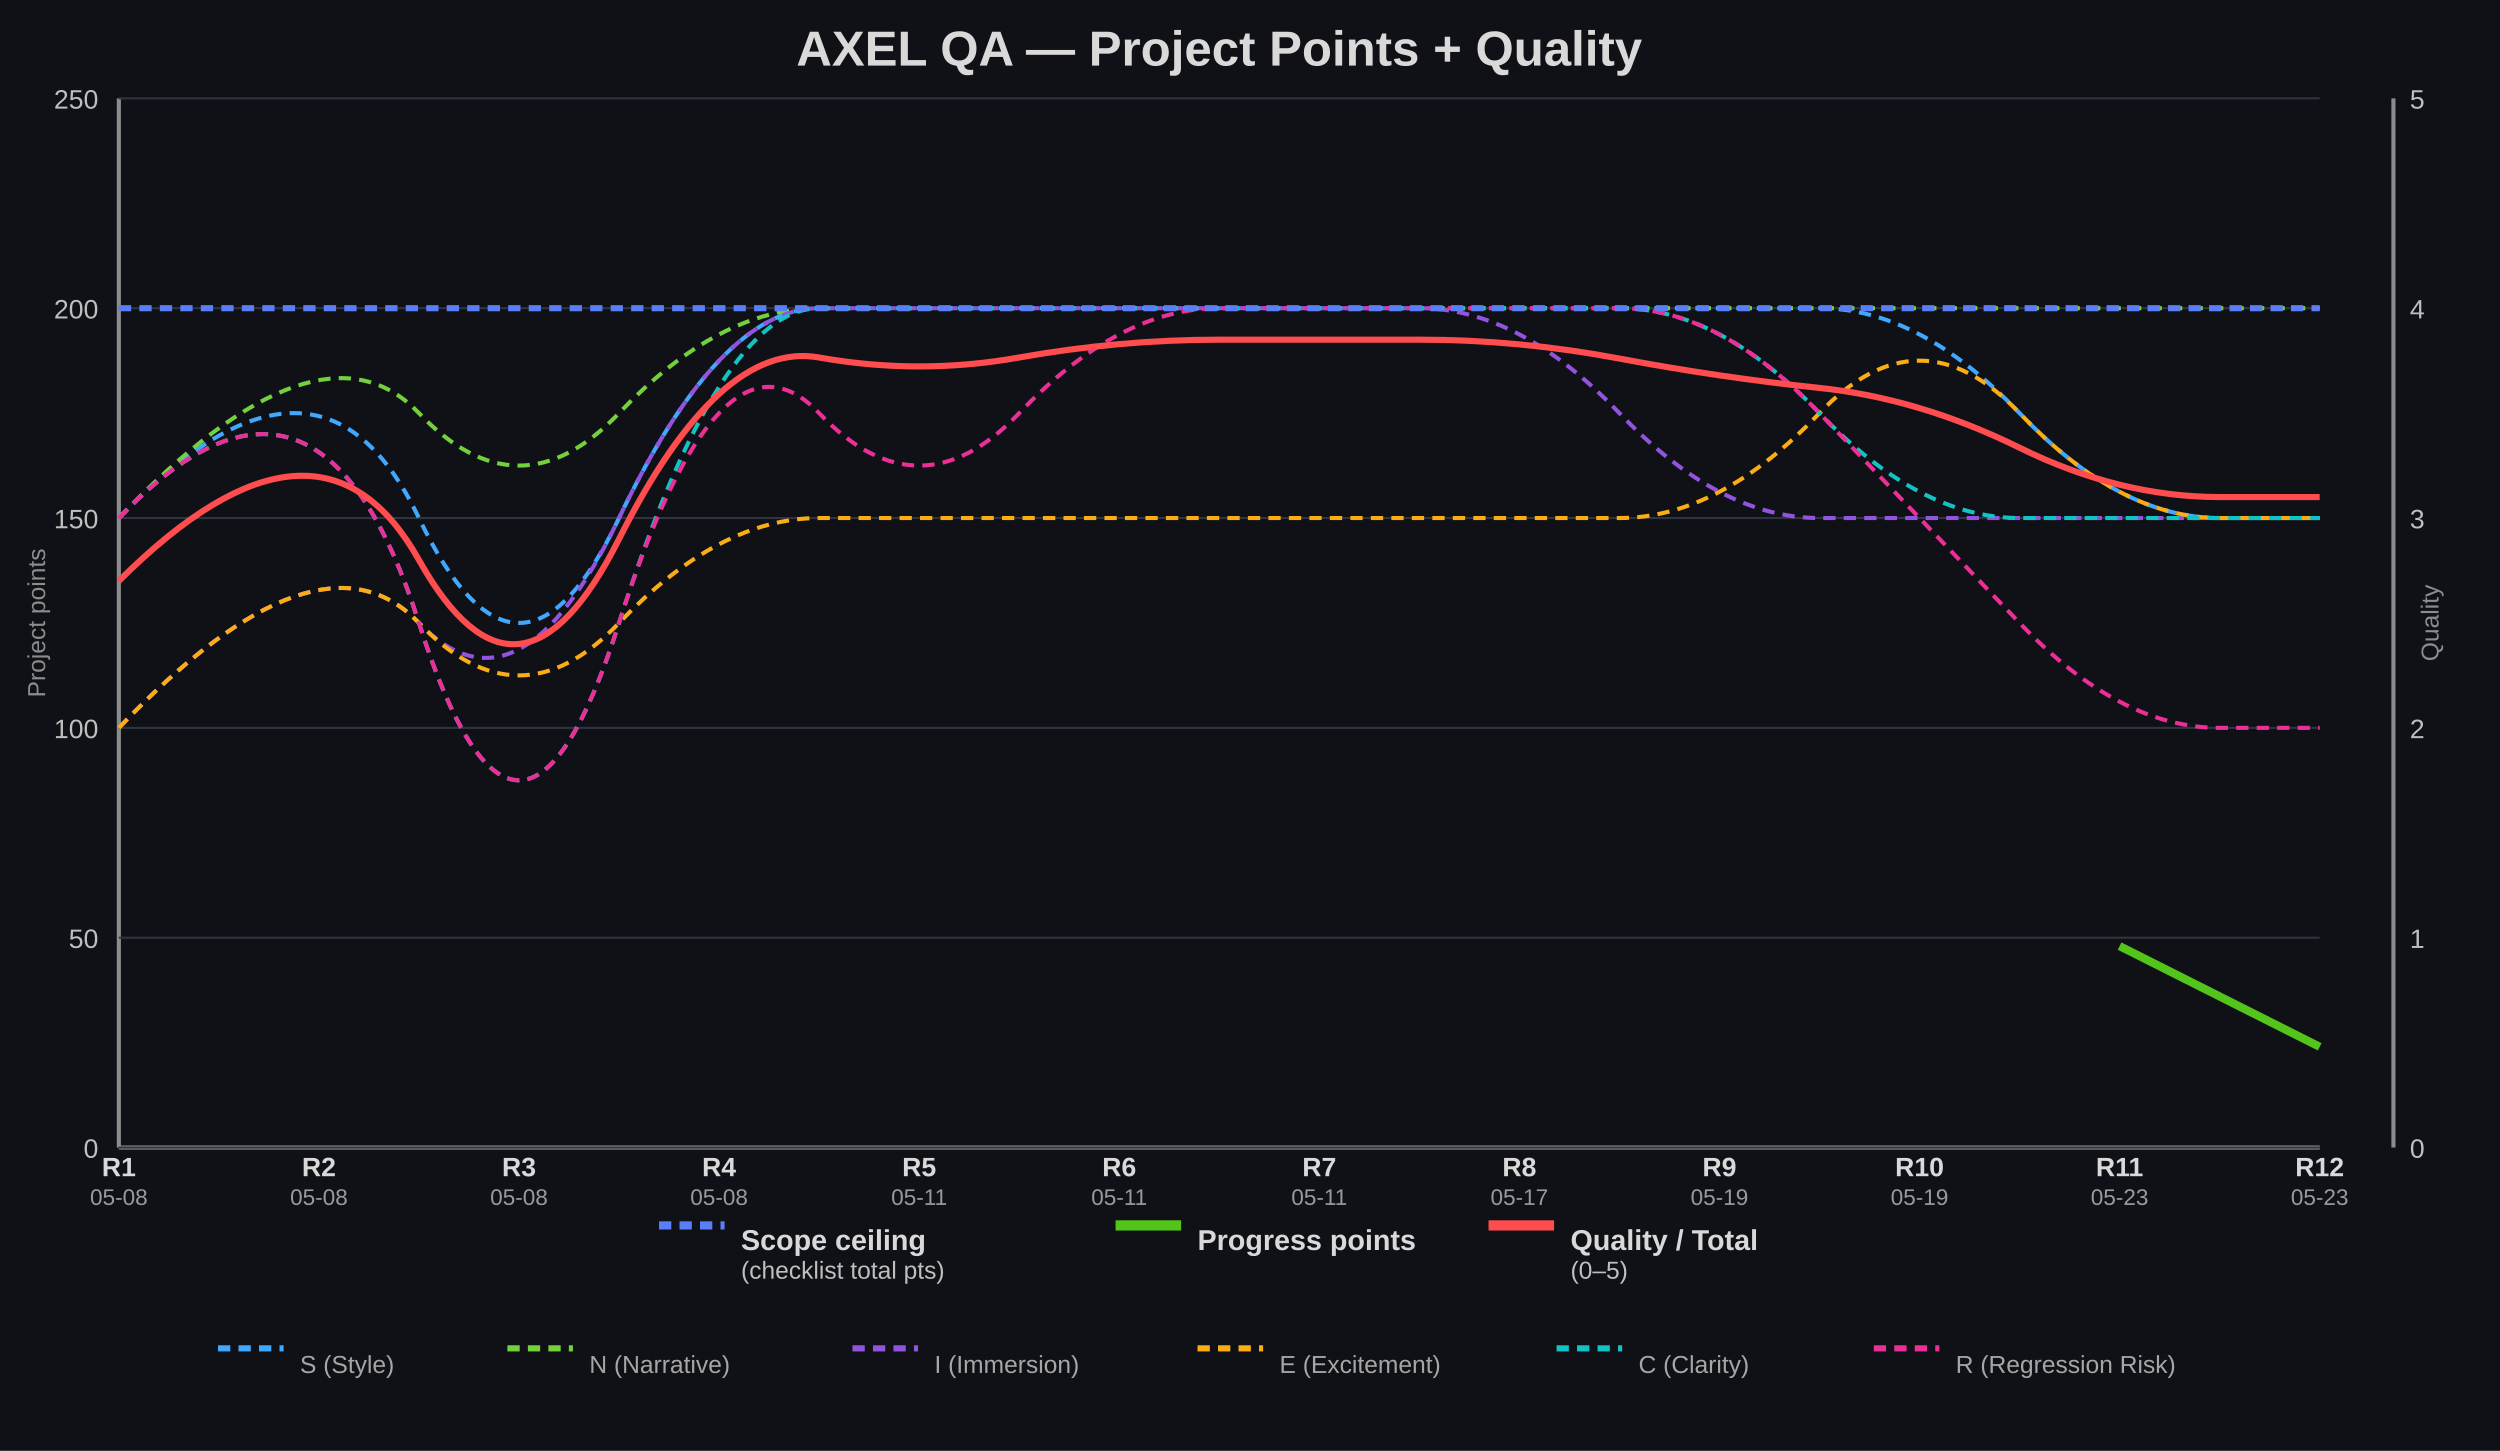
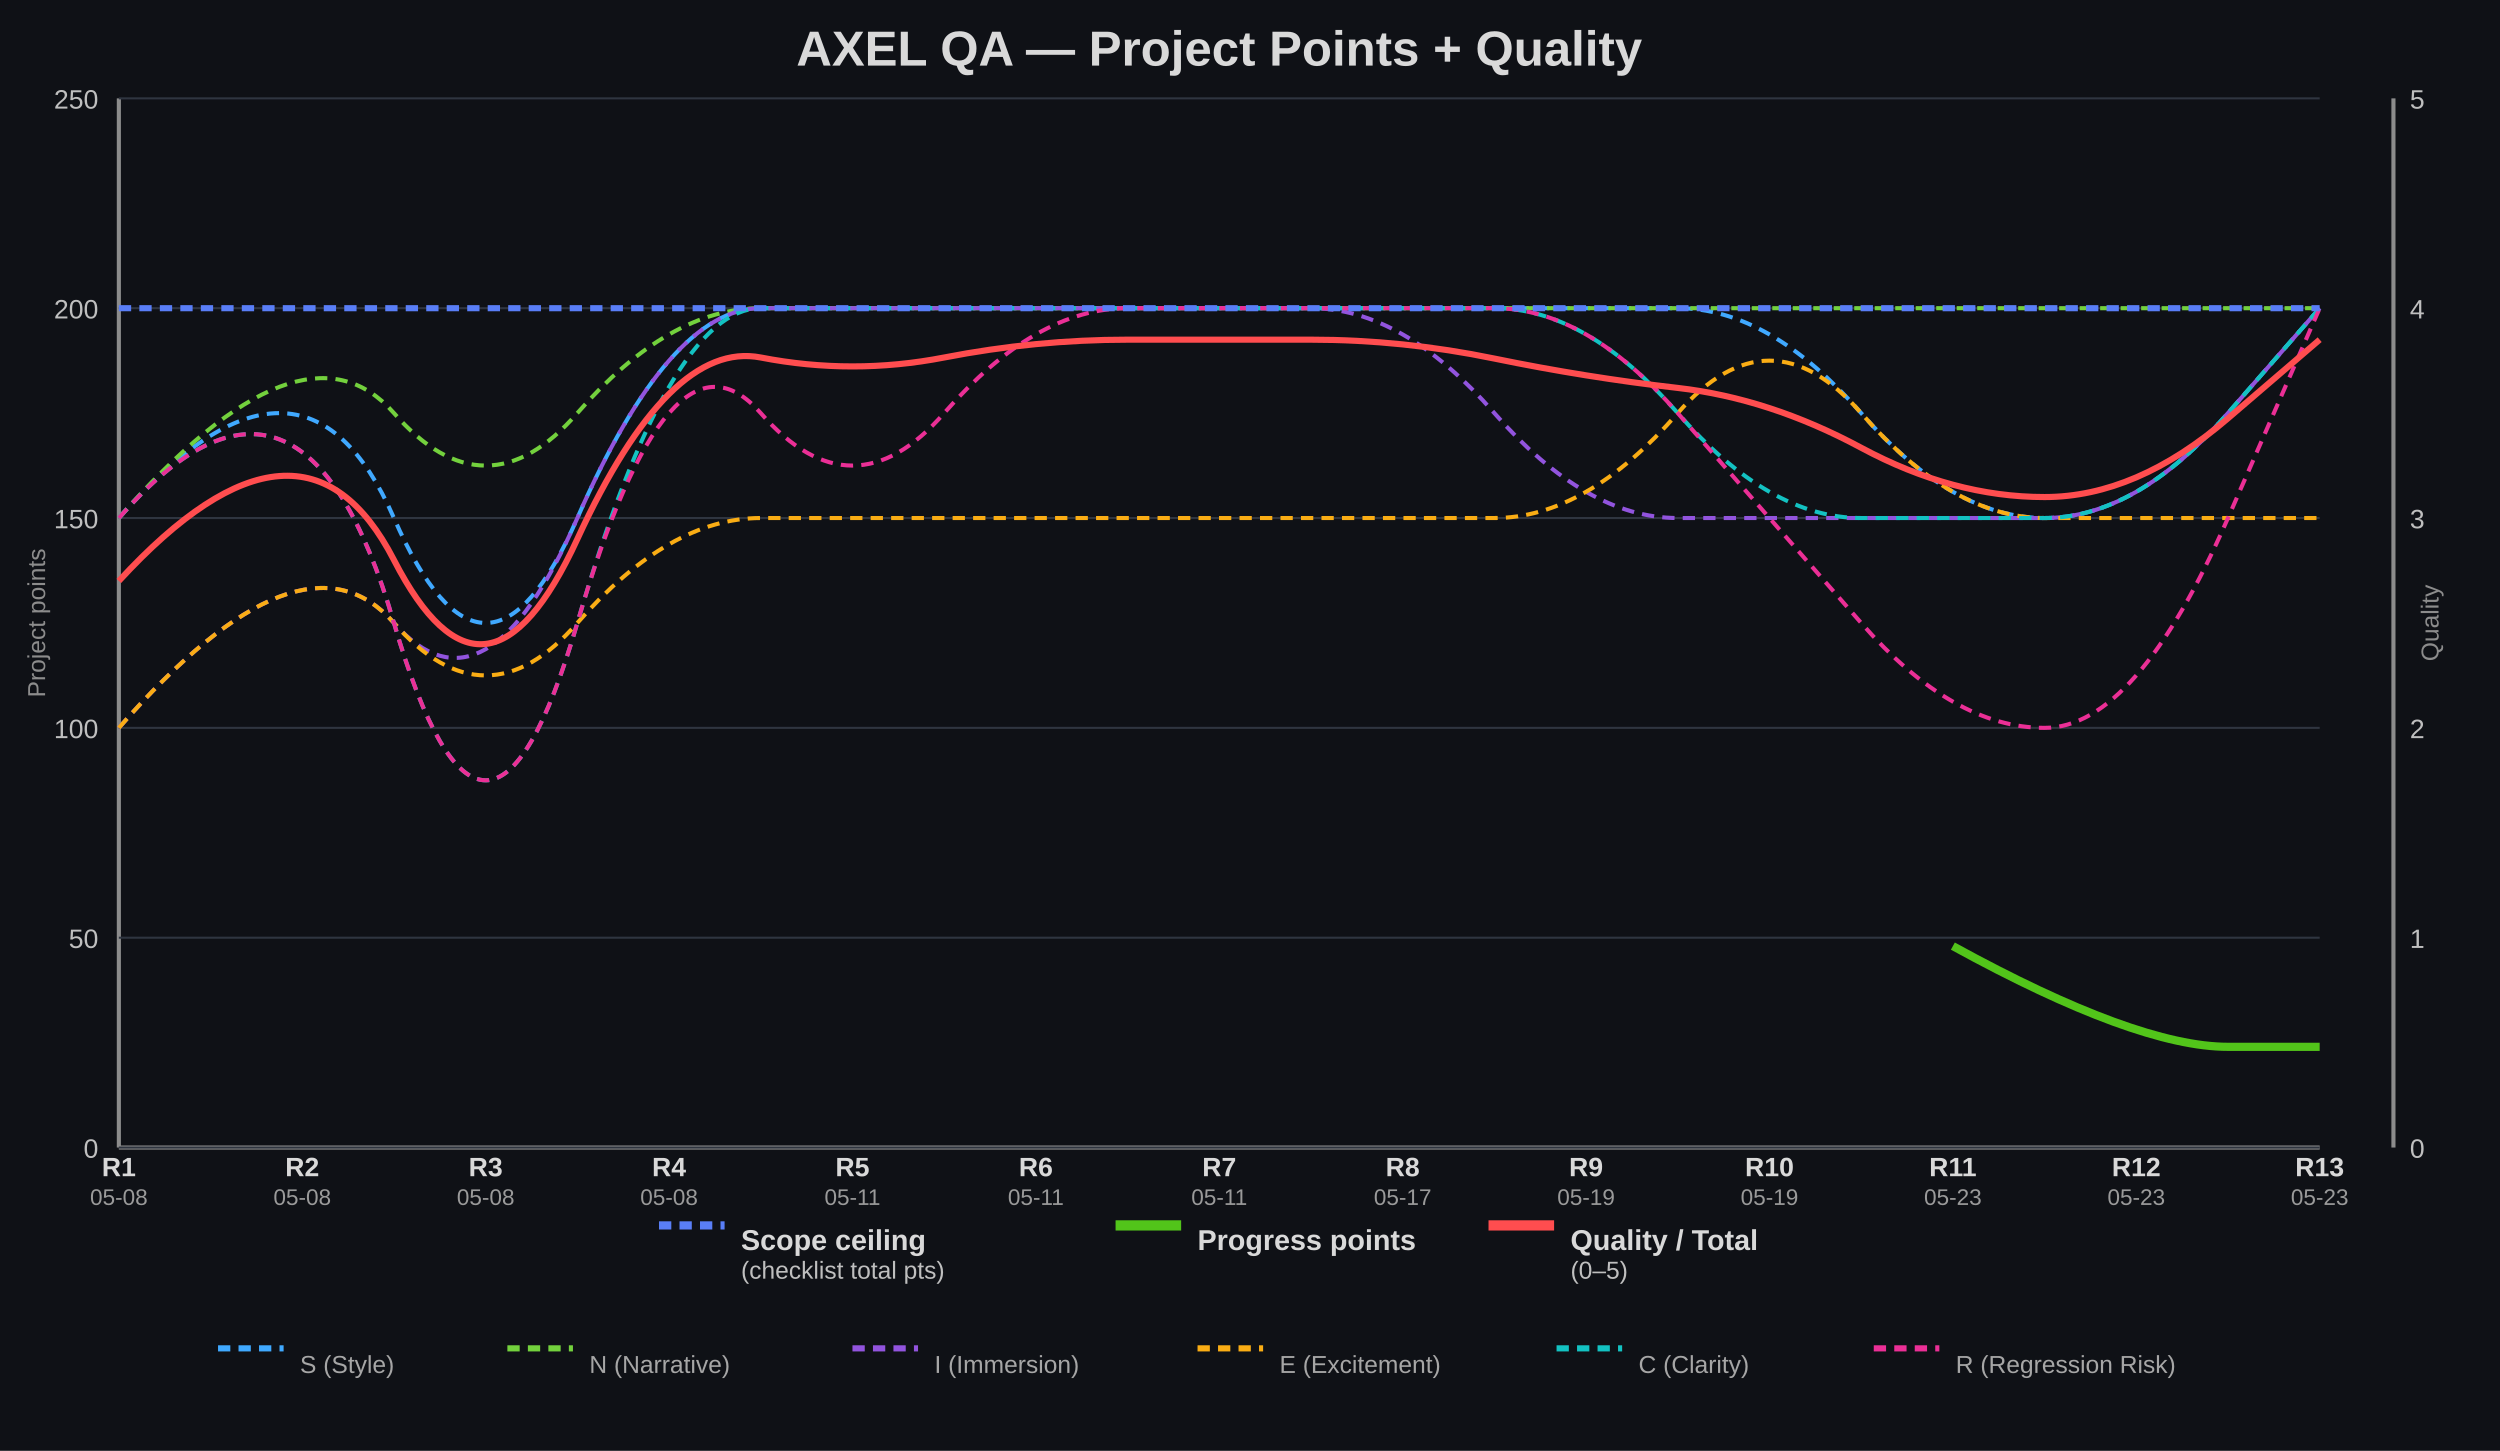
<svg xmlns="http://www.w3.org/2000/svg" width="1220" height="708" viewBox="0 0 1220 708">
  <rect x="0" y="0" width="100%" height="100%" fill="#0f1116" />
  <text x="595" y="32" text-anchor="middle" fill="#d9d9d9" font-family="Segoe UI, Arial, sans-serif" font-size="24" font-weight="600">AXEL QA — Project Points + Quality</text>
  <line x1="58" y1="48" x2="58" y2="560" stroke="#8c8c8c" stroke-width="2" />
  <line x1="58" y1="560" x2="1132" y2="560" stroke="#8c8c8c" stroke-width="2" />
  <line x1="1168" y1="48" x2="1168" y2="560" stroke="#8c8c8c" stroke-width="2" />
  <line x1="58" y1="560.00" x2="1132" y2="560.00" stroke="#2f3540" stroke-width="1" />
  <text x="48" y="565.00" text-anchor="end" fill="#bfbfbf" font-family="Segoe UI, Arial, sans-serif" font-size="13">0</text>
  <line x1="58" y1="457.60" x2="1132" y2="457.60" stroke="#2f3540" stroke-width="1" />
  <text x="48" y="462.60" text-anchor="end" fill="#bfbfbf" font-family="Segoe UI, Arial, sans-serif" font-size="13">50</text>
  <line x1="58" y1="355.20" x2="1132" y2="355.20" stroke="#2f3540" stroke-width="1" />
  <text x="48" y="360.20" text-anchor="end" fill="#bfbfbf" font-family="Segoe UI, Arial, sans-serif" font-size="13">100</text>
  <line x1="58" y1="252.80" x2="1132" y2="252.80" stroke="#2f3540" stroke-width="1" />
  <text x="48" y="257.80" text-anchor="end" fill="#bfbfbf" font-family="Segoe UI, Arial, sans-serif" font-size="13">150</text>
  <line x1="58" y1="150.40" x2="1132" y2="150.40" stroke="#2f3540" stroke-width="1" />
  <text x="48" y="155.40" text-anchor="end" fill="#bfbfbf" font-family="Segoe UI, Arial, sans-serif" font-size="13">200</text>
  <line x1="58" y1="48.00" x2="1132" y2="48.00" stroke="#2f3540" stroke-width="1" />
  <text x="48" y="53.00" text-anchor="end" fill="#bfbfbf" font-family="Segoe UI, Arial, sans-serif" font-size="13">250</text>
  <text x="22" y="304" text-anchor="middle" fill="#8c8c8c" font-family="Segoe UI, Arial, sans-serif" font-size="12" transform="rotate(-90 22 304)">Project points</text>
  <text x="1176" y="565.00" text-anchor="start" fill="#bfbfbf" font-family="Segoe UI, Arial, sans-serif" font-size="13">0</text>
  <text x="1176" y="462.60" text-anchor="start" fill="#bfbfbf" font-family="Segoe UI, Arial, sans-serif" font-size="13">1</text>
  <text x="1176" y="360.20" text-anchor="start" fill="#bfbfbf" font-family="Segoe UI, Arial, sans-serif" font-size="13">2</text>
  <text x="1176" y="257.80" text-anchor="start" fill="#bfbfbf" font-family="Segoe UI, Arial, sans-serif" font-size="13">3</text>
  <text x="1176" y="155.40" text-anchor="start" fill="#bfbfbf" font-family="Segoe UI, Arial, sans-serif" font-size="13">4</text>
  <text x="1176" y="53.00" text-anchor="start" fill="#bfbfbf" font-family="Segoe UI, Arial, sans-serif" font-size="13">5</text>
  <text x="1190" y="304" text-anchor="middle" fill="#8c8c8c" font-family="Segoe UI, Arial, sans-serif" font-size="12" transform="rotate(-90 1190 304)">Quality</text>
  <text x="58.00" y="574" text-anchor="middle" fill="#d9d9d9" font-family="Segoe UI, Arial, sans-serif" font-size="13" font-weight="600">R1</text>
  <text x="58.00" y="588" text-anchor="middle" fill="#9a9a9a" font-family="Segoe UI, Arial, sans-serif" font-size="11">05-08</text>
-   <text x="155.64" y="574" text-anchor="middle" fill="#d9d9d9" font-family="Segoe UI, Arial, sans-serif" font-size="13" font-weight="600">R2</text>
-   <text x="155.64" y="588" text-anchor="middle" fill="#9a9a9a" font-family="Segoe UI, Arial, sans-serif" font-size="11">05-08</text>
-   <text x="253.27" y="574" text-anchor="middle" fill="#d9d9d9" font-family="Segoe UI, Arial, sans-serif" font-size="13" font-weight="600">R3</text>
-   <text x="253.27" y="588" text-anchor="middle" fill="#9a9a9a" font-family="Segoe UI, Arial, sans-serif" font-size="11">05-08</text>
-   <text x="350.91" y="574" text-anchor="middle" fill="#d9d9d9" font-family="Segoe UI, Arial, sans-serif" font-size="13" font-weight="600">R4</text>
-   <text x="350.91" y="588" text-anchor="middle" fill="#9a9a9a" font-family="Segoe UI, Arial, sans-serif" font-size="11">05-08</text>
-   <text x="448.55" y="574" text-anchor="middle" fill="#d9d9d9" font-family="Segoe UI, Arial, sans-serif" font-size="13" font-weight="600">R5</text>
-   <text x="448.55" y="588" text-anchor="middle" fill="#9a9a9a" font-family="Segoe UI, Arial, sans-serif" font-size="11">05-11</text>
-   <text x="546.18" y="574" text-anchor="middle" fill="#d9d9d9" font-family="Segoe UI, Arial, sans-serif" font-size="13" font-weight="600">R6</text>
-   <text x="546.18" y="588" text-anchor="middle" fill="#9a9a9a" font-family="Segoe UI, Arial, sans-serif" font-size="11">05-11</text>
-   <text x="643.82" y="574" text-anchor="middle" fill="#d9d9d9" font-family="Segoe UI, Arial, sans-serif" font-size="13" font-weight="600">R7</text>
-   <text x="643.82" y="588" text-anchor="middle" fill="#9a9a9a" font-family="Segoe UI, Arial, sans-serif" font-size="11">05-11</text>
-   <text x="741.45" y="574" text-anchor="middle" fill="#d9d9d9" font-family="Segoe UI, Arial, sans-serif" font-size="13" font-weight="600">R8</text>
-   <text x="741.45" y="588" text-anchor="middle" fill="#9a9a9a" font-family="Segoe UI, Arial, sans-serif" font-size="11">05-17</text>
-   <text x="839.09" y="574" text-anchor="middle" fill="#d9d9d9" font-family="Segoe UI, Arial, sans-serif" font-size="13" font-weight="600">R9</text>
-   <text x="839.09" y="588" text-anchor="middle" fill="#9a9a9a" font-family="Segoe UI, Arial, sans-serif" font-size="11">05-19</text>
-   <text x="936.73" y="574" text-anchor="middle" fill="#d9d9d9" font-family="Segoe UI, Arial, sans-serif" font-size="13" font-weight="600">R10</text>
-   <text x="936.73" y="588" text-anchor="middle" fill="#9a9a9a" font-family="Segoe UI, Arial, sans-serif" font-size="11">05-19</text>
-   <text x="1034.36" y="574" text-anchor="middle" fill="#d9d9d9" font-family="Segoe UI, Arial, sans-serif" font-size="13" font-weight="600">R11</text>
-   <text x="1034.36" y="588" text-anchor="middle" fill="#9a9a9a" font-family="Segoe UI, Arial, sans-serif" font-size="11">05-23</text>
-   <text x="1132.00" y="574" text-anchor="middle" fill="#d9d9d9" font-family="Segoe UI, Arial, sans-serif" font-size="13" font-weight="600">R12</text>
+   <text x="147.50" y="574" text-anchor="middle" fill="#d9d9d9" font-family="Segoe UI, Arial, sans-serif" font-size="13" font-weight="600">R2</text>
+   <text x="147.50" y="588" text-anchor="middle" fill="#9a9a9a" font-family="Segoe UI, Arial, sans-serif" font-size="11">05-08</text>
+   <text x="237.00" y="574" text-anchor="middle" fill="#d9d9d9" font-family="Segoe UI, Arial, sans-serif" font-size="13" font-weight="600">R3</text>
+   <text x="237.00" y="588" text-anchor="middle" fill="#9a9a9a" font-family="Segoe UI, Arial, sans-serif" font-size="11">05-08</text>
+   <text x="326.50" y="574" text-anchor="middle" fill="#d9d9d9" font-family="Segoe UI, Arial, sans-serif" font-size="13" font-weight="600">R4</text>
+   <text x="326.50" y="588" text-anchor="middle" fill="#9a9a9a" font-family="Segoe UI, Arial, sans-serif" font-size="11">05-08</text>
+   <text x="416.00" y="574" text-anchor="middle" fill="#d9d9d9" font-family="Segoe UI, Arial, sans-serif" font-size="13" font-weight="600">R5</text>
+   <text x="416.00" y="588" text-anchor="middle" fill="#9a9a9a" font-family="Segoe UI, Arial, sans-serif" font-size="11">05-11</text>
+   <text x="505.50" y="574" text-anchor="middle" fill="#d9d9d9" font-family="Segoe UI, Arial, sans-serif" font-size="13" font-weight="600">R6</text>
+   <text x="505.50" y="588" text-anchor="middle" fill="#9a9a9a" font-family="Segoe UI, Arial, sans-serif" font-size="11">05-11</text>
+   <text x="595.00" y="574" text-anchor="middle" fill="#d9d9d9" font-family="Segoe UI, Arial, sans-serif" font-size="13" font-weight="600">R7</text>
+   <text x="595.00" y="588" text-anchor="middle" fill="#9a9a9a" font-family="Segoe UI, Arial, sans-serif" font-size="11">05-11</text>
+   <text x="684.50" y="574" text-anchor="middle" fill="#d9d9d9" font-family="Segoe UI, Arial, sans-serif" font-size="13" font-weight="600">R8</text>
+   <text x="684.50" y="588" text-anchor="middle" fill="#9a9a9a" font-family="Segoe UI, Arial, sans-serif" font-size="11">05-17</text>
+   <text x="774.00" y="574" text-anchor="middle" fill="#d9d9d9" font-family="Segoe UI, Arial, sans-serif" font-size="13" font-weight="600">R9</text>
+   <text x="774.00" y="588" text-anchor="middle" fill="#9a9a9a" font-family="Segoe UI, Arial, sans-serif" font-size="11">05-19</text>
+   <text x="863.50" y="574" text-anchor="middle" fill="#d9d9d9" font-family="Segoe UI, Arial, sans-serif" font-size="13" font-weight="600">R10</text>
+   <text x="863.50" y="588" text-anchor="middle" fill="#9a9a9a" font-family="Segoe UI, Arial, sans-serif" font-size="11">05-19</text>
+   <text x="953.00" y="574" text-anchor="middle" fill="#d9d9d9" font-family="Segoe UI, Arial, sans-serif" font-size="13" font-weight="600">R11</text>
+   <text x="953.00" y="588" text-anchor="middle" fill="#9a9a9a" font-family="Segoe UI, Arial, sans-serif" font-size="11">05-23</text>
+   <text x="1042.50" y="574" text-anchor="middle" fill="#d9d9d9" font-family="Segoe UI, Arial, sans-serif" font-size="13" font-weight="600">R12</text>
+   <text x="1042.50" y="588" text-anchor="middle" fill="#9a9a9a" font-family="Segoe UI, Arial, sans-serif" font-size="11">05-23</text>
+   <text x="1132.00" y="574" text-anchor="middle" fill="#d9d9d9" font-family="Segoe UI, Arial, sans-serif" font-size="13" font-weight="600">R13</text>
  <text x="1132.00" y="588" text-anchor="middle" fill="#9a9a9a" font-family="Segoe UI, Arial, sans-serif" font-size="11">05-23</text>
-   <path d="M 58.00,252.80 Q 155.64,150.40 204.45,252.80 Q 253.27,355.20 302.09,252.80 Q 350.91,150.40 399.73,150.40 Q 448.55,150.40 497.36,150.40 Q 546.18,150.40 595.00,150.40 Q 643.82,150.40 692.64,150.40 Q 741.45,150.40 790.27,150.40 Q 839.09,150.40 887.91,150.40 Q 936.73,150.40 985.55,201.60 Q 1034.36,252.80 1083.18,252.80 T 1132.00,252.80" fill="none" stroke="#40a9ff" stroke-width="2" stroke-dasharray="6,4" />
-   <path d="M 58.00,252.80 Q 155.64,150.40 204.45,201.60 Q 253.27,252.80 302.09,201.60 Q 350.91,150.40 399.73,150.40 Q 448.55,150.40 497.36,150.40 Q 546.18,150.40 595.00,150.40 Q 643.82,150.40 692.64,150.40 Q 741.45,150.40 790.27,150.40 Q 839.09,150.40 887.91,150.40 Q 936.73,150.40 985.55,150.40 Q 1034.36,150.40 1083.18,150.40 T 1132.00,150.40" fill="none" stroke="#73d13d" stroke-width="2" stroke-dasharray="6,4" />
-   <path d="M 58.00,355.20 Q 155.64,252.80 204.45,304.00 Q 253.27,355.20 302.09,252.80 Q 350.91,150.40 399.73,150.40 Q 448.55,150.40 497.36,150.40 Q 546.18,150.40 595.00,150.40 Q 643.82,150.40 692.64,150.40 Q 741.45,150.40 790.27,201.60 Q 839.09,252.80 887.91,252.80 Q 936.73,252.80 985.55,252.80 Q 1034.36,252.80 1083.18,252.80 T 1132.00,252.80" fill="none" stroke="#9254de" stroke-width="2" stroke-dasharray="6,4" />
-   <path d="M 58.00,355.20 Q 155.64,252.80 204.45,304.00 Q 253.27,355.20 302.09,304.00 Q 350.91,252.80 399.73,252.80 Q 448.55,252.80 497.36,252.80 Q 546.18,252.80 595.00,252.80 Q 643.82,252.80 692.64,252.80 Q 741.45,252.80 790.27,252.80 Q 839.09,252.80 887.91,201.60 Q 936.73,150.40 985.55,201.60 Q 1034.36,252.80 1083.18,252.80 T 1132.00,252.80" fill="none" stroke="#faad14" stroke-width="2" stroke-dasharray="6,4" />
-   <path d="M 58.00,252.80 Q 155.64,150.40 204.45,304.00 Q 253.27,457.60 302.09,304.00 Q 350.91,150.40 399.73,150.40 Q 448.55,150.40 497.36,150.40 Q 546.18,150.40 595.00,150.40 Q 643.82,150.40 692.64,150.40 Q 741.45,150.40 790.27,150.40 Q 839.09,150.40 887.91,201.60 Q 936.73,252.80 985.55,252.80 Q 1034.36,252.80 1083.18,252.80 T 1132.00,252.80" fill="none" stroke="#13c2c2" stroke-width="2" stroke-dasharray="6,4" />
-   <path d="M 58.00,252.80 Q 155.64,150.40 204.45,304.00 Q 253.27,457.60 302.09,304.00 Q 350.91,150.40 399.73,201.60 Q 448.55,252.80 497.36,201.60 Q 546.18,150.40 595.00,150.40 Q 643.82,150.40 692.64,150.40 Q 741.45,150.40 790.27,150.40 Q 839.09,150.40 887.91,201.60 Q 936.73,252.80 985.55,304.00 Q 1034.36,355.20 1083.18,355.20 T 1132.00,355.20" fill="none" stroke="#eb2f96" stroke-width="2" stroke-dasharray="6,4" />
-   <path d="M 58.00,150.40 Q 155.64,150.40 204.45,150.40 Q 253.27,150.40 302.09,150.40 Q 350.91,150.40 399.73,150.40 Q 448.55,150.40 497.36,150.40 Q 546.18,150.40 595.00,150.40 Q 643.82,150.40 692.64,150.40 Q 741.45,150.40 790.27,150.40 Q 839.09,150.40 887.91,150.40 Q 936.73,150.40 985.55,150.40 Q 1034.36,150.40 1083.18,150.40 T 1132.00,150.40" fill="none" stroke="#597ef7" stroke-width="3" stroke-dasharray="6,4" />
-   <path d="M 1034.36,461.70 L 1132.00,510.85" fill="none" stroke="#52c41a" stroke-width="4" />
-   <path d="M 58.00,283.52 Q 155.64,186.24 204.45,273.28 Q 253.27,360.32 302.09,263.04 Q 350.91,165.76 399.73,174.46 Q 448.55,183.17 497.36,174.46 Q 546.18,165.76 595.00,165.76 Q 643.82,165.76 692.64,165.76 Q 741.45,165.76 790.27,174.98 Q 839.09,184.19 887.91,189.31 Q 936.73,194.43 985.55,218.50 Q 1034.36,242.56 1083.18,242.56 T 1132.00,242.56" fill="none" stroke="#ff4d4f" stroke-width="3" />
+   <path d="M 58.00,252.80 Q 147.50,150.40 192.25,252.80 Q 237.00,355.20 281.75,252.80 Q 326.50,150.40 371.25,150.40 Q 416.00,150.40 460.75,150.40 Q 505.50,150.40 550.25,150.40 Q 595.00,150.40 639.75,150.40 Q 684.50,150.40 729.25,150.40 Q 774.00,150.40 818.75,150.40 Q 863.50,150.40 908.25,201.60 Q 953.00,252.80 997.75,252.80 Q 1042.50,252.80 1087.25,201.60 T 1132.00,150.40" fill="none" stroke="#40a9ff" stroke-width="2" stroke-dasharray="6,4" />
+   <path d="M 58.00,252.80 Q 147.50,150.40 192.25,201.60 Q 237.00,252.80 281.75,201.60 Q 326.50,150.40 371.25,150.40 Q 416.00,150.40 460.75,150.40 Q 505.50,150.40 550.25,150.40 Q 595.00,150.40 639.75,150.40 Q 684.50,150.40 729.25,150.40 Q 774.00,150.40 818.75,150.40 Q 863.50,150.40 908.25,150.40 Q 953.00,150.40 997.75,150.40 Q 1042.50,150.40 1087.25,150.40 T 1132.00,150.40" fill="none" stroke="#73d13d" stroke-width="2" stroke-dasharray="6,4" />
+   <path d="M 58.00,355.20 Q 147.50,252.80 192.25,304.00 Q 237.00,355.20 281.75,252.80 Q 326.50,150.40 371.25,150.40 Q 416.00,150.40 460.75,150.40 Q 505.50,150.40 550.25,150.40 Q 595.00,150.40 639.75,150.40 Q 684.50,150.40 729.25,201.60 Q 774.00,252.80 818.75,252.80 Q 863.50,252.80 908.25,252.80 Q 953.00,252.80 997.75,252.80 Q 1042.50,252.80 1087.25,201.60 T 1132.00,150.40" fill="none" stroke="#9254de" stroke-width="2" stroke-dasharray="6,4" />
+   <path d="M 58.00,355.20 Q 147.50,252.80 192.25,304.00 Q 237.00,355.20 281.75,304.00 Q 326.50,252.80 371.25,252.80 Q 416.00,252.80 460.75,252.80 Q 505.50,252.80 550.25,252.80 Q 595.00,252.80 639.75,252.80 Q 684.50,252.80 729.25,252.80 Q 774.00,252.80 818.75,201.60 Q 863.50,150.40 908.25,201.60 Q 953.00,252.80 997.75,252.80 Q 1042.50,252.80 1087.25,252.80 T 1132.00,252.80" fill="none" stroke="#faad14" stroke-width="2" stroke-dasharray="6,4" />
+   <path d="M 58.00,252.80 Q 147.50,150.40 192.25,304.00 Q 237.00,457.60 281.75,304.00 Q 326.50,150.40 371.25,150.40 Q 416.00,150.40 460.75,150.40 Q 505.50,150.40 550.25,150.40 Q 595.00,150.40 639.75,150.40 Q 684.50,150.40 729.25,150.40 Q 774.00,150.40 818.75,201.60 Q 863.50,252.80 908.25,252.80 Q 953.00,252.80 997.75,252.80 Q 1042.50,252.80 1087.25,201.60 T 1132.00,150.40" fill="none" stroke="#13c2c2" stroke-width="2" stroke-dasharray="6,4" />
+   <path d="M 58.00,252.80 Q 147.50,150.40 192.25,304.00 Q 237.00,457.60 281.75,304.00 Q 326.50,150.40 371.25,201.60 Q 416.00,252.80 460.75,201.60 Q 505.50,150.40 550.25,150.40 Q 595.00,150.40 639.75,150.40 Q 684.50,150.40 729.25,150.40 Q 774.00,150.40 818.75,201.60 Q 863.50,252.80 908.25,304.00 Q 953.00,355.20 997.75,355.20 Q 1042.50,355.20 1087.25,252.80 T 1132.00,150.40" fill="none" stroke="#eb2f96" stroke-width="2" stroke-dasharray="6,4" />
+   <path d="M 58.00,150.40 Q 147.50,150.40 192.25,150.40 Q 237.00,150.40 281.75,150.40 Q 326.50,150.40 371.25,150.40 Q 416.00,150.40 460.75,150.40 Q 505.50,150.40 550.25,150.40 Q 595.00,150.40 639.75,150.40 Q 684.50,150.40 729.25,150.40 Q 774.00,150.40 818.75,150.40 Q 863.50,150.40 908.25,150.40 Q 953.00,150.40 997.75,150.40 Q 1042.50,150.40 1087.25,150.40 T 1132.00,150.40" fill="none" stroke="#597ef7" stroke-width="3" stroke-dasharray="6,4" />
+   <path d="M 953.00,461.70 Q 1042.50,510.85 1087.25,510.85 T 1132.00,510.85" fill="none" stroke="#52c41a" stroke-width="4" />
+   <path d="M 58.00,283.52 Q 147.50,186.24 192.25,273.28 Q 237.00,360.32 281.75,263.04 Q 326.50,165.76 371.25,174.46 Q 416.00,183.17 460.75,174.46 Q 505.50,165.76 550.25,165.76 Q 595.00,165.76 639.75,165.76 Q 684.50,165.76 729.25,174.98 Q 774.00,184.19 818.75,189.31 Q 863.50,194.43 908.25,218.50 Q 953.00,242.56 997.75,242.56 Q 1042.50,242.56 1087.25,204.16 T 1132.00,165.76" fill="none" stroke="#ff4d4f" stroke-width="3" />
  <line x1="321.60" y1="598" x2="353.60" y2="598" stroke="#597ef7" stroke-width="4" stroke-dasharray="6,4" />
  <text x="361.60" y="610.00" fill="#d9d9d9" font-family="Segoe UI, Arial, sans-serif" font-size="14" font-weight="700">Scope ceiling</text>
  <text x="361.60" y="624.00" fill="#bfbfbf" font-family="Segoe UI, Arial, sans-serif" font-size="12">(checklist total pts)</text>
  <line x1="544.40" y1="598" x2="576.40" y2="598" stroke="#52c41a" stroke-width="5" />
  <text x="584.40" y="610.00" fill="#d9d9d9" font-family="Segoe UI, Arial, sans-serif" font-size="14" font-weight="700">Progress points</text>
  <line x1="726.40" y1="598" x2="758.40" y2="598" stroke="#ff4d4f" stroke-width="5" />
  <text x="766.40" y="610.00" fill="#d9d9d9" font-family="Segoe UI, Arial, sans-serif" font-size="14" font-weight="700">Quality / Total</text>
  <text x="766.40" y="624.00" fill="#bfbfbf" font-family="Segoe UI, Arial, sans-serif" font-size="12">(0–5)</text>
  <line x1="106.40" y1="658.0" x2="138.40" y2="658.0" stroke="#40a9ff" stroke-width="3" stroke-dasharray="6,4" />
  <text x="146.40" y="670.00" fill="#a6a6a6" font-family="Segoe UI, Arial, sans-serif" font-size="12">S (Style)</text>
  <line x1="247.60" y1="658.0" x2="279.60" y2="658.0" stroke="#73d13d" stroke-width="3" stroke-dasharray="6,4" />
  <text x="287.60" y="670.00" fill="#a6a6a6" font-family="Segoe UI, Arial, sans-serif" font-size="12">N (Narrative)</text>
  <line x1="416.00" y1="658.0" x2="448.00" y2="658.0" stroke="#9254de" stroke-width="3" stroke-dasharray="6,4" />
  <text x="456.00" y="670.00" fill="#a6a6a6" font-family="Segoe UI, Arial, sans-serif" font-size="12">I (Immersion)</text>
  <line x1="584.40" y1="658.0" x2="616.40" y2="658.0" stroke="#faad14" stroke-width="3" stroke-dasharray="6,4" />
  <text x="624.40" y="670.00" fill="#a6a6a6" font-family="Segoe UI, Arial, sans-serif" font-size="12">E (Excitement)</text>
  <line x1="759.60" y1="658.0" x2="791.60" y2="658.0" stroke="#13c2c2" stroke-width="3" stroke-dasharray="6,4" />
  <text x="799.60" y="670.00" fill="#a6a6a6" font-family="Segoe UI, Arial, sans-serif" font-size="12">C (Clarity)</text>
  <line x1="914.40" y1="658.0" x2="946.40" y2="658.0" stroke="#eb2f96" stroke-width="3" stroke-dasharray="6,4" />
  <text x="954.40" y="670.00" fill="#a6a6a6" font-family="Segoe UI, Arial, sans-serif" font-size="12">R (Regression Risk)</text>
</svg>
